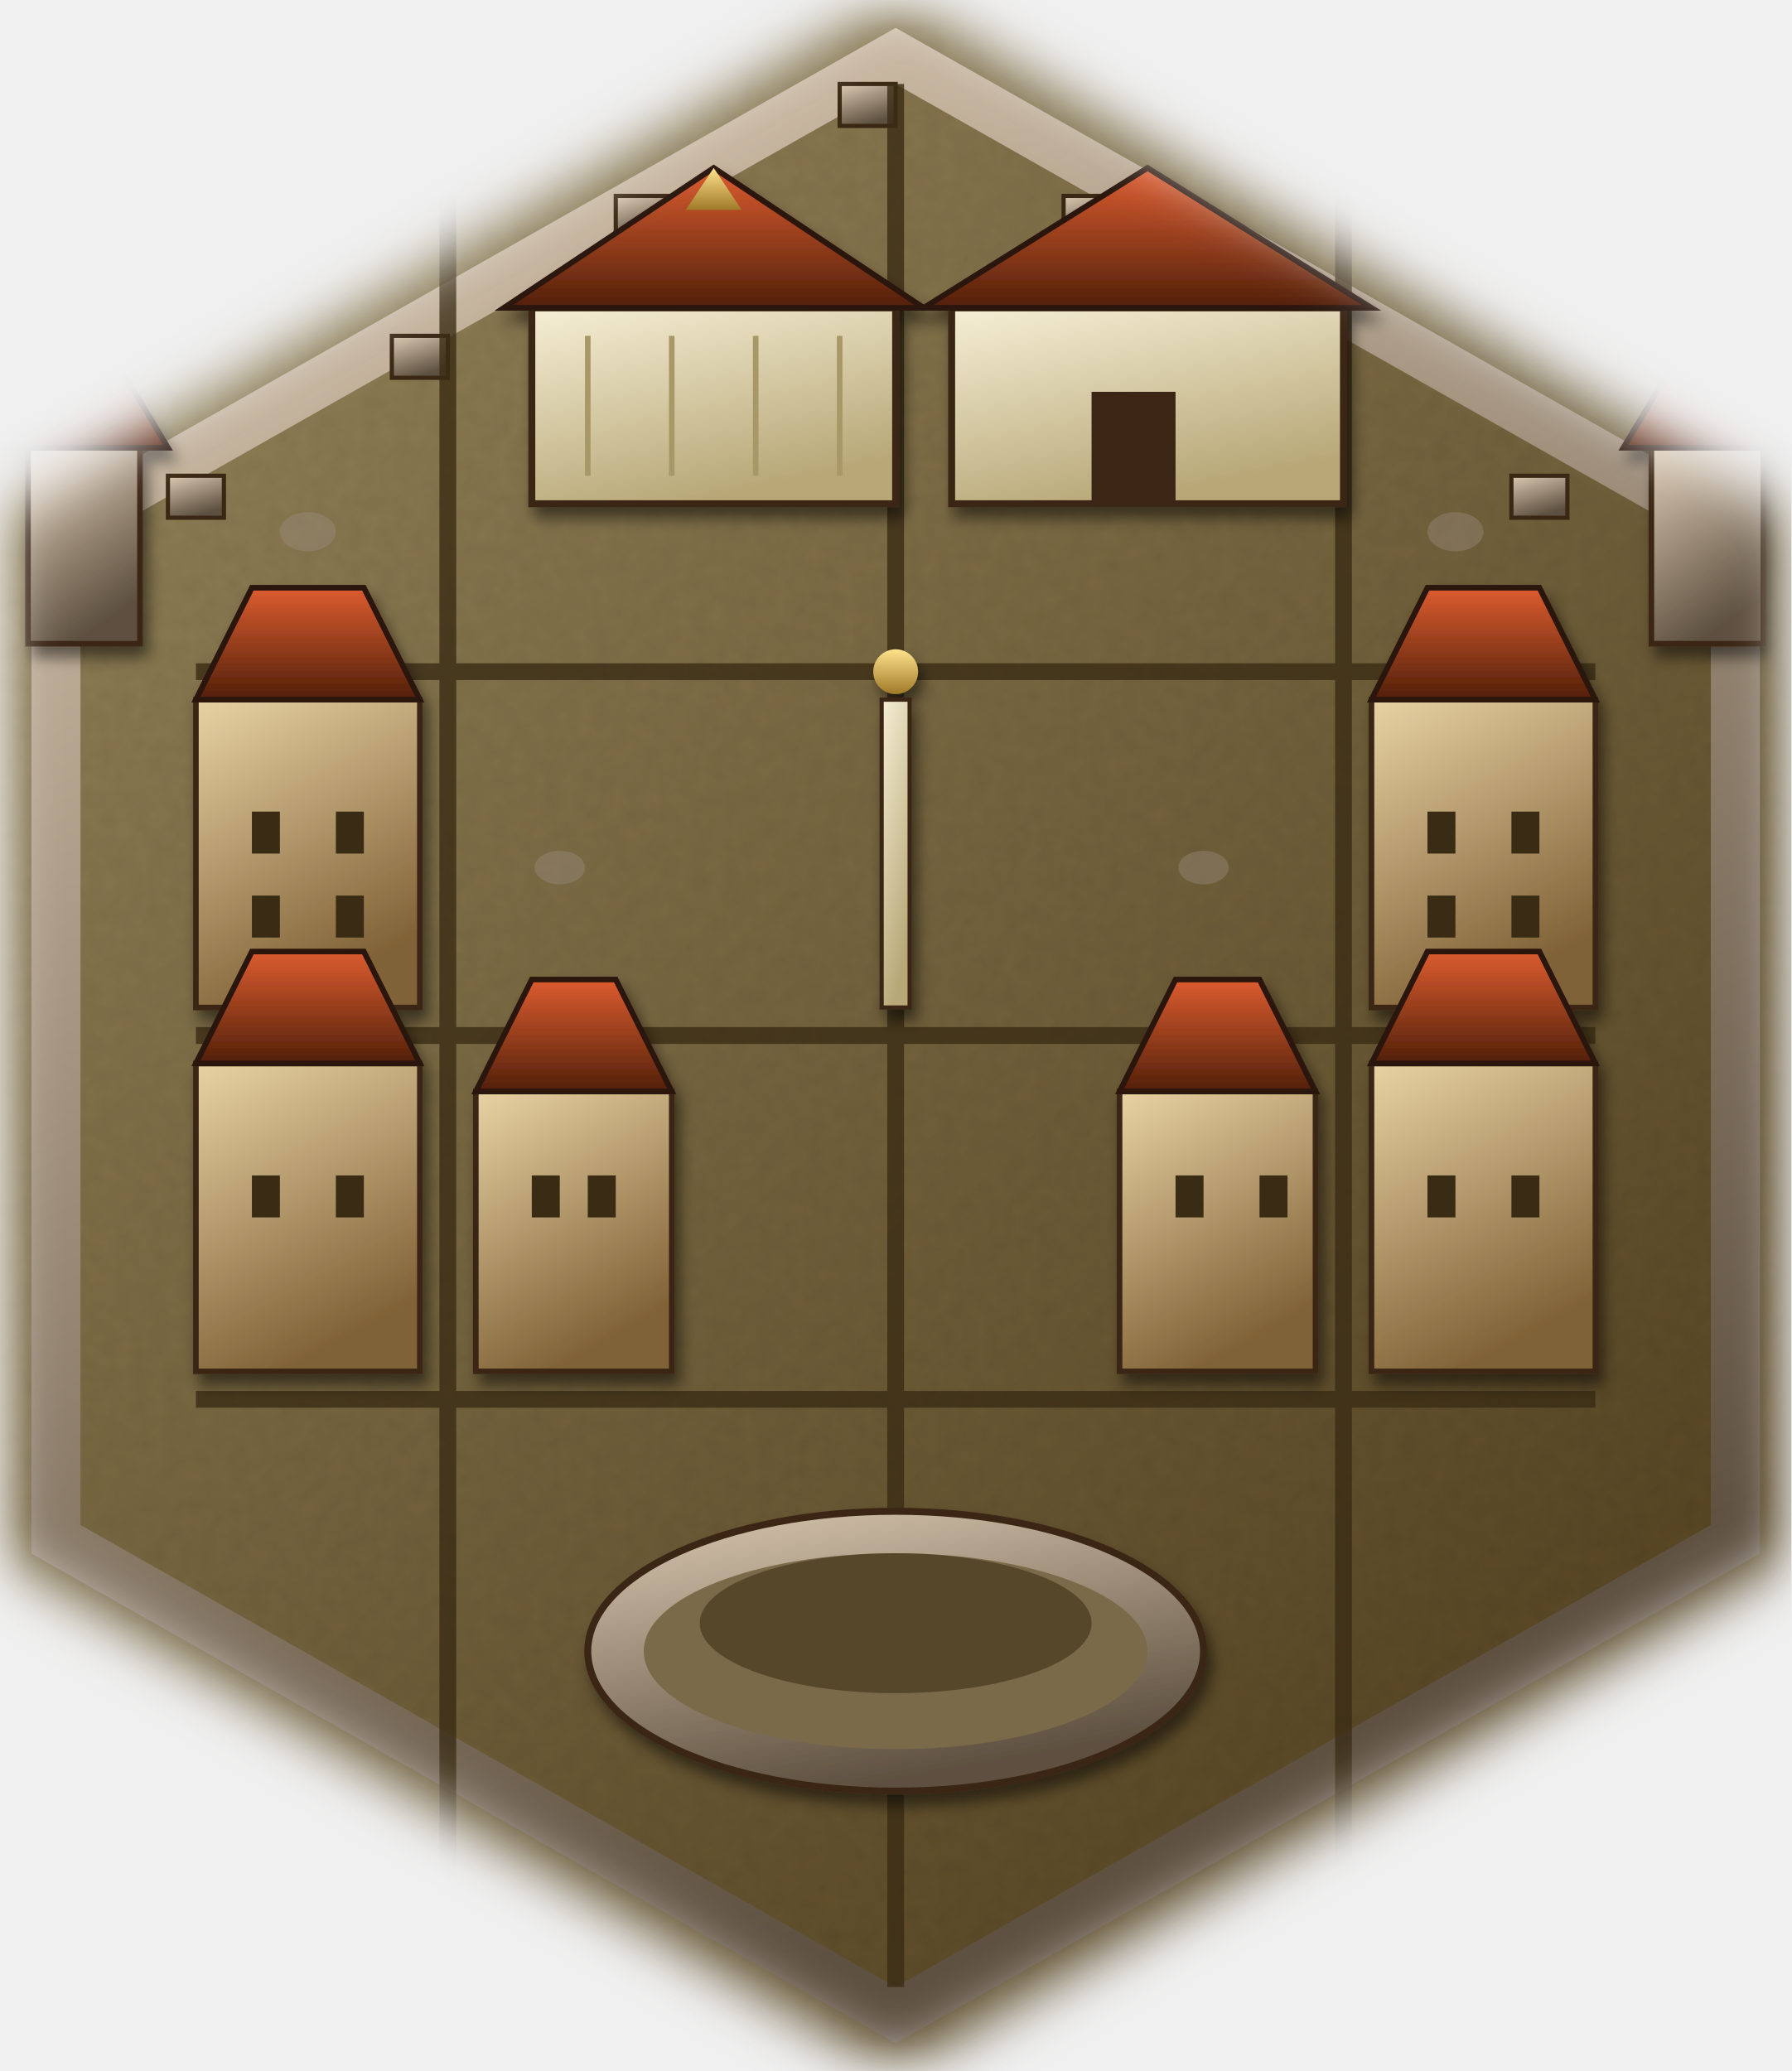
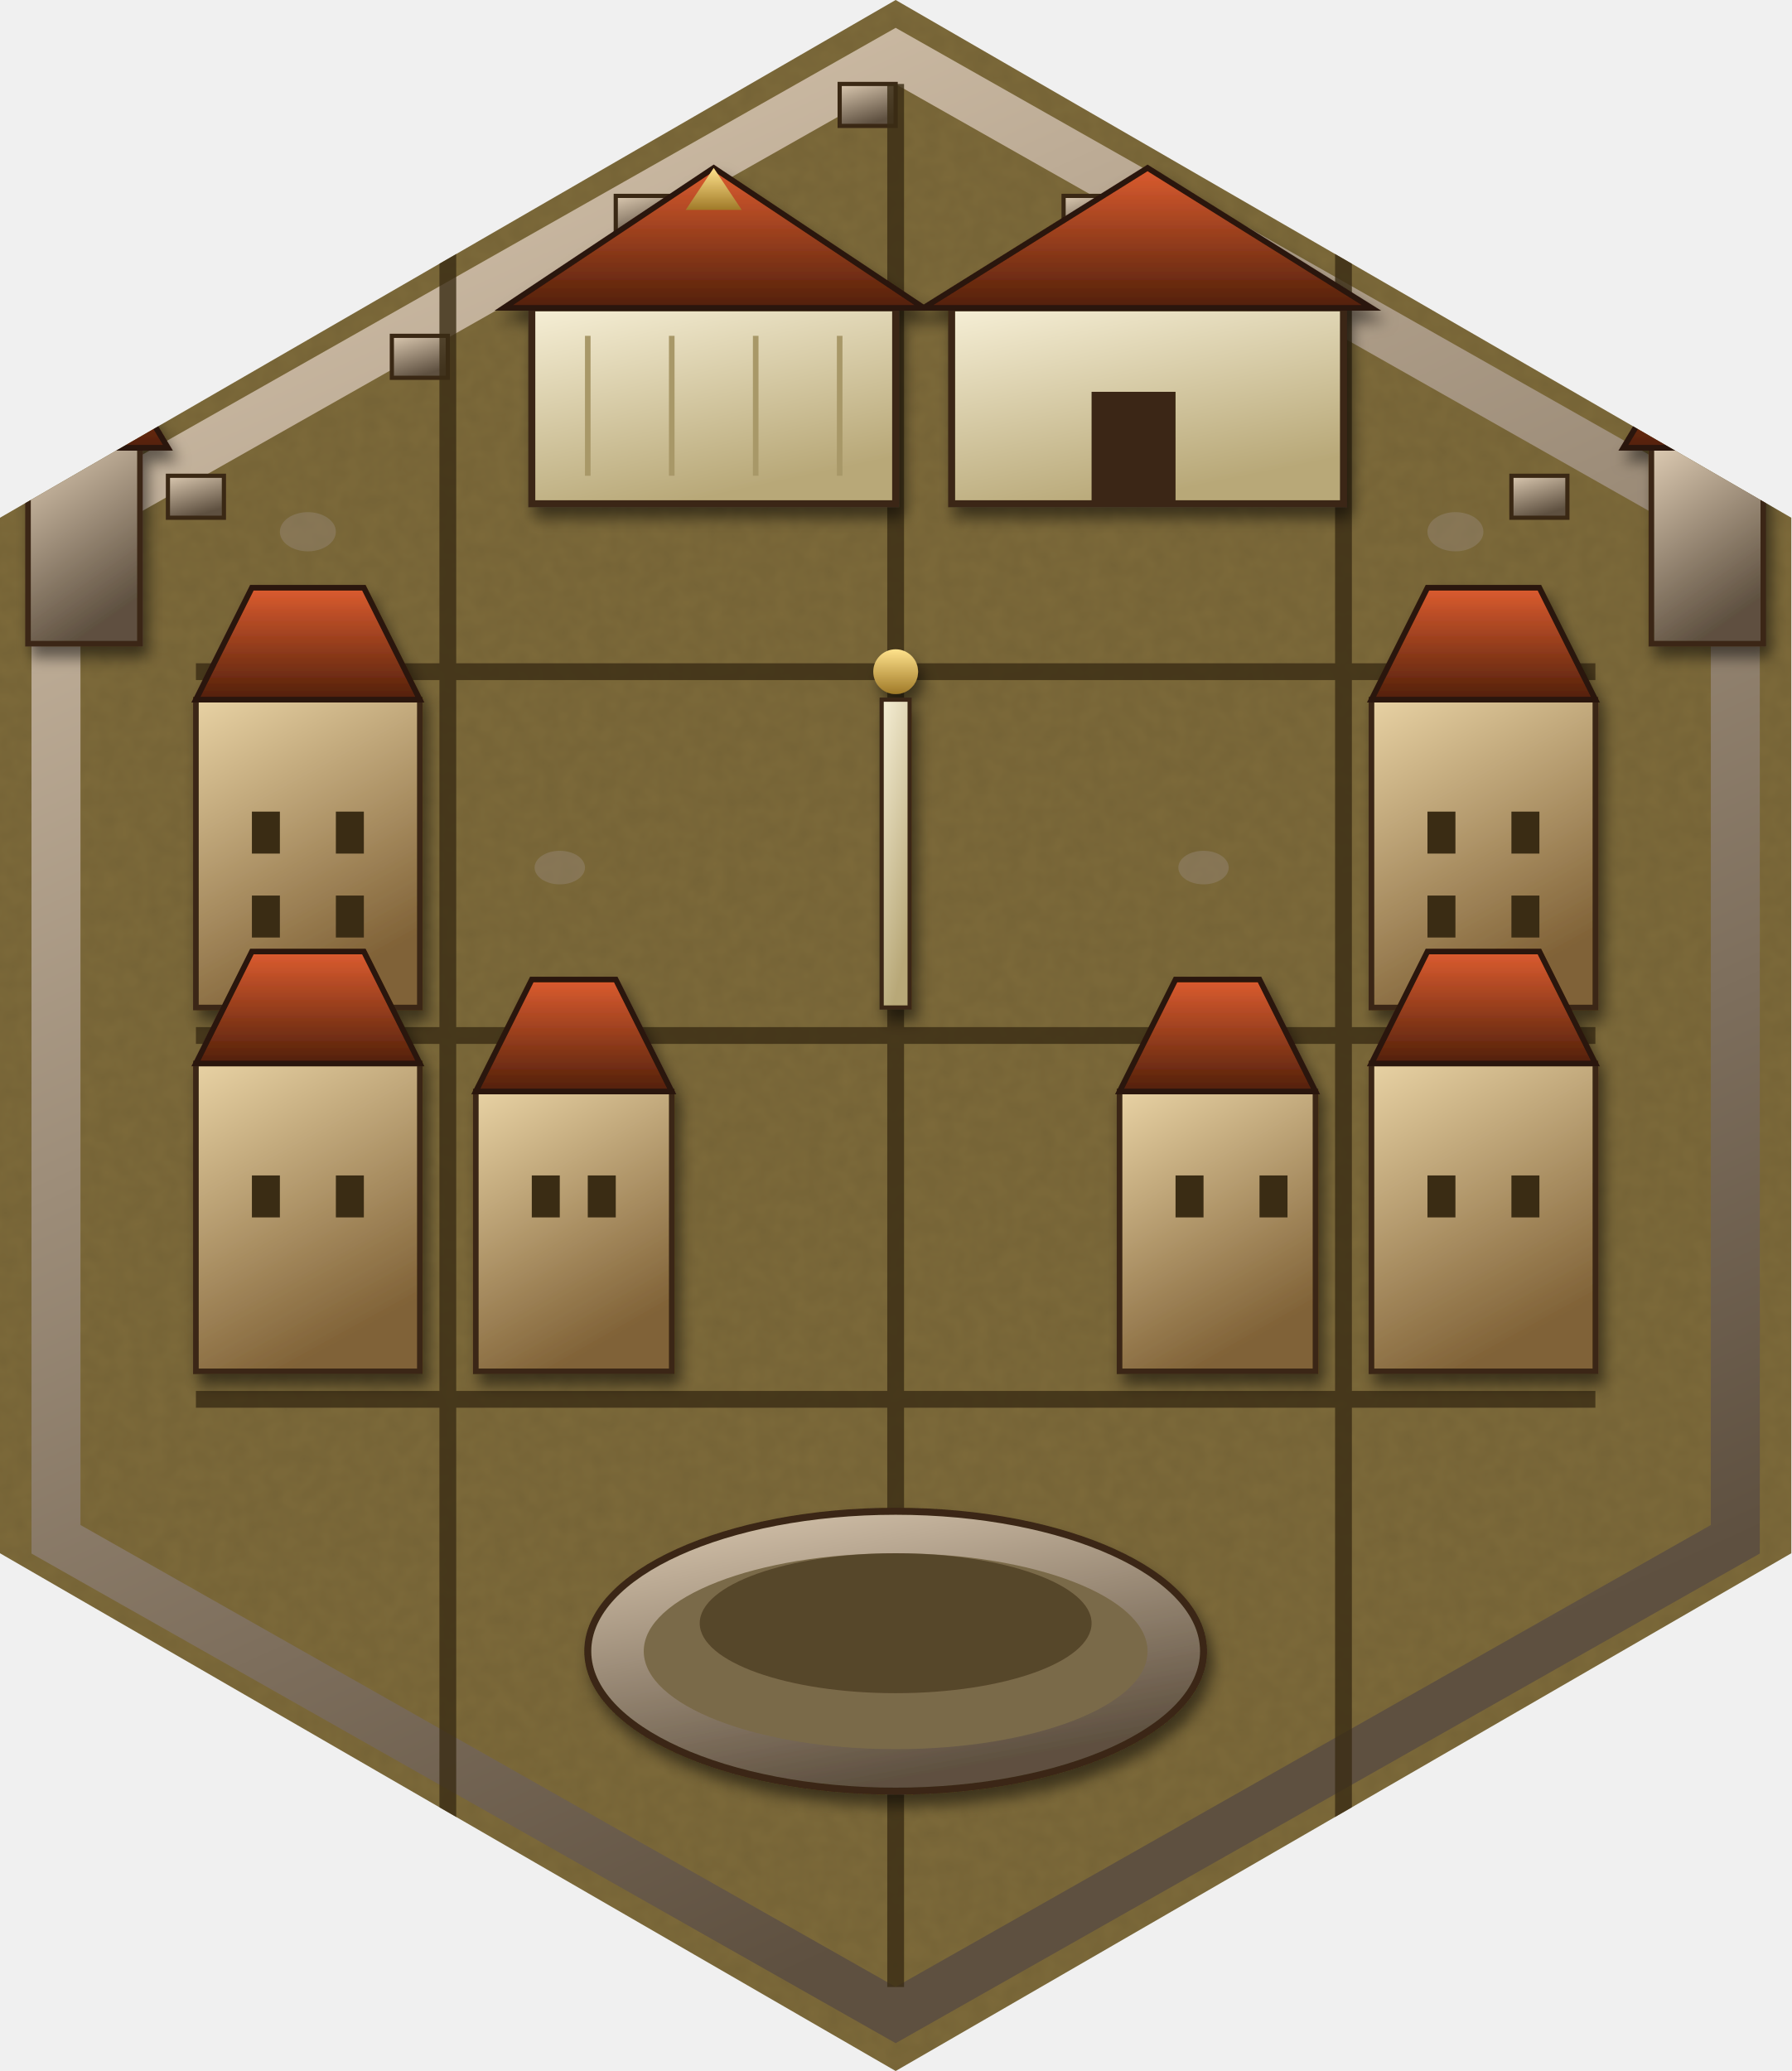
<svg xmlns="http://www.w3.org/2000/svg" viewBox="0 0 128 148" preserveAspectRatio="xMidYMid meet">
  <defs>
    <clipPath id="hex">
      <polygon points="64,0 128,37 128,111 64,148 0,111 0,37" />
    </clipPath>
-     <mask id="softhex">
-       <polygon points="64,0 128,37 128,111 64,148 0,111 0,37" fill="white" filter="url(#hexblur)" />
-     </mask>
-     <filter id="hexblur" x="-10%" y="-10%" width="120%" height="120%">
-       <feGaussianBlur stdDeviation="2" />
-     </filter>
-     <linearGradient id="lg-base" x1="0" y1="0" x2="0.8" y2="1">
-       <stop offset="0" stop-color="#9a8a60" />
-       <stop offset="1" stop-color="#52401e" />
-     </linearGradient>
    <linearGradient id="lg-wall" x1="0" y1="0" x2="0.4" y2="1">
      <stop offset="0" stop-color="#e8d2a4" />
      <stop offset="1" stop-color="#806237" />
    </linearGradient>
    <linearGradient id="lg-roof" x1="0" y1="0" x2="0" y2="1">
      <stop offset="0" stop-color="#dc5c30" />
      <stop offset="1" stop-color="#52200a" />
    </linearGradient>
    <linearGradient id="lg-marble" x1="0" y1="0" x2="0.4" y2="1">
      <stop offset="0" stop-color="#f6efd6" />
      <stop offset="1" stop-color="#b8a878" />
    </linearGradient>
    <linearGradient id="lg-stone" x1="0" y1="0" x2="0.4" y2="1">
      <stop offset="0" stop-color="#dccab2" />
      <stop offset="1" stop-color="#5e5040" />
    </linearGradient>
    <linearGradient id="lg-gold" x1="0" y1="0" x2="0" y2="1">
      <stop offset="0" stop-color="#ffe28c" />
      <stop offset="1" stop-color="#a07a28" />
    </linearGradient>
    <filter id="nz" x="0" y="0" width="1" height="1">
      <feTurbulence type="fractalNoise" baseFrequency="0.85" numOctaves="2" seed="91" />
      <feColorMatrix values="0 0 0 0 0  0 0 0 0 0  0 0 0 0 0  0 0 0 0.22 0" />
      <feComposite in2="SourceGraphic" operator="in" />
    </filter>
    <filter id="ds" x="-30%" y="-30%" width="160%" height="160%">
      <feGaussianBlur in="SourceAlpha" stdDeviation="0.5" />
      <feOffset dx="0.4" dy="0.8" />
      <feComponentTransfer>
        <feFuncA type="linear" slope="0.5" />
      </feComponentTransfer>
      <feMerge>
        <feMergeNode />
        <feMergeNode in="SourceGraphic" />
      </feMerge>
    </filter>
  </defs>
-   <g mask="url(#softhex)">
-     <rect x="0" y="0" width="128" height="148" fill="url(#lg-base)" />
+   <g clip-path="url(#hex)">
+     <rect x="0" y="0" width="128" height="148" fill="#7d6a3a" />
    <rect x="0" y="0" width="128" height="148" fill="#3a2c14" filter="url(#nz)" opacity="0.32" />
    <path d="M 4 38 L 64 4 L 124 38 L 124 110 L 64 144 L 4 110 Z" fill="none" stroke="url(#lg-stone)" stroke-width="3.5" stroke-linejoin="miter" />
    <g fill="url(#lg-stone)" stroke="#3a2814" stroke-width="0.3">
      <rect x="12" y="34" width="4" height="3" />
      <rect x="28" y="24" width="4" height="3" />
      <rect x="44" y="14" width="4" height="3" />
      <rect x="60" y="6" width="4" height="3" />
      <rect x="76" y="14" width="4" height="3" />
      <rect x="92" y="24" width="4" height="3" />
      <rect x="108" y="34" width="4" height="3" />
    </g>
    <g filter="url(#ds)">
      <rect x="2" y="32" width="8" height="14" fill="url(#lg-stone)" stroke="#3a2814" stroke-width="0.4" />
      <polygon points="0,32 12,32 6,22" fill="url(#lg-roof)" stroke="#2a1408" stroke-width="0.4" />
      <rect x="118" y="32" width="8" height="14" fill="url(#lg-stone)" stroke="#3a2814" stroke-width="0.4" />
      <polygon points="116,32 128,32 122,22" fill="url(#lg-roof)" stroke="#2a1408" stroke-width="0.4" />
    </g>
    <g stroke="#3a2c14" stroke-width="1.2" opacity="0.8">
      <line x1="14" y1="48" x2="114" y2="48" />
      <line x1="14" y1="74" x2="114" y2="74" />
      <line x1="14" y1="100" x2="114" y2="100" />
      <line x1="32" y1="14" x2="32" y2="134" />
      <line x1="64" y1="6" x2="64" y2="142" />
      <line x1="96" y1="14" x2="96" y2="134" />
    </g>
    <g filter="url(#ds)">
      <rect x="38" y="22" width="26" height="14" fill="url(#lg-marble)" stroke="#3a2814" stroke-width="0.5" />
      <polygon points="36,22 66,22 51,12" fill="url(#lg-roof)" stroke="#2a1408" stroke-width="0.4" />
      <polygon points="51,12 49,15 53,15" fill="url(#lg-gold)" />
      <g stroke="#a89868" stroke-width="0.4">
        <line x1="42" y1="24" x2="42" y2="34" />
        <line x1="48" y1="24" x2="48" y2="34" />
        <line x1="54" y1="24" x2="54" y2="34" />
        <line x1="60" y1="24" x2="60" y2="34" />
      </g>
      <rect x="68" y="22" width="28" height="14" fill="url(#lg-marble)" stroke="#3a2814" stroke-width="0.5" />
      <polygon points="66,22 98,22 82,12" fill="url(#lg-roof)" stroke="#2a1408" stroke-width="0.4" />
      <rect x="78" y="28" width="6" height="8" fill="#3a2814" />
      <ellipse cx="64" cy="118" rx="22" ry="10" fill="url(#lg-stone)" stroke="#3a2814" stroke-width="0.5" />
      <ellipse cx="64" cy="118" rx="18" ry="7" fill="#7a6a48" />
      <ellipse cx="64" cy="116" rx="14" ry="5" fill="#3a2814" opacity="0.55" />
      <rect x="14" y="50" width="16" height="22" fill="url(#lg-wall)" stroke="#3a2814" stroke-width="0.4" />
      <polygon points="14,50 30,50 26,42 18,42" fill="url(#lg-roof)" stroke="#2a1408" stroke-width="0.4" />
      <rect x="98" y="50" width="16" height="22" fill="url(#lg-wall)" stroke="#3a2814" stroke-width="0.4" />
      <polygon points="98,50 114,50 110,42 102,42" fill="url(#lg-roof)" stroke="#2a1408" stroke-width="0.4" />
      <rect x="14" y="76" width="16" height="22" fill="url(#lg-wall)" stroke="#3a2814" stroke-width="0.4" />
      <polygon points="14,76 30,76 26,68 18,68" fill="url(#lg-roof)" stroke="#2a1408" stroke-width="0.4" />
      <rect x="34" y="78" width="14" height="20" fill="url(#lg-wall)" stroke="#3a2814" stroke-width="0.4" />
      <polygon points="34,78 48,78 44,70 38,70" fill="url(#lg-roof)" stroke="#2a1408" stroke-width="0.4" />
      <rect x="80" y="78" width="14" height="20" fill="url(#lg-wall)" stroke="#3a2814" stroke-width="0.4" />
      <polygon points="80,78 94,78 90,70 84,70" fill="url(#lg-roof)" stroke="#2a1408" stroke-width="0.4" />
      <rect x="98" y="76" width="16" height="22" fill="url(#lg-wall)" stroke="#3a2814" stroke-width="0.4" />
      <polygon points="98,76 114,76 110,68 102,68" fill="url(#lg-roof)" stroke="#2a1408" stroke-width="0.4" />
      <rect x="63" y="50" width="2" height="22" fill="url(#lg-marble)" stroke="#3a2814" stroke-width="0.3" />
      <circle cx="64" cy="48" r="1.6" fill="url(#lg-gold)" />
    </g>
    <g fill="#3a2c14">
      <rect x="18" y="58" width="2" height="3" />
      <rect x="24" y="58" width="2" height="3" />
      <rect x="18" y="64" width="2" height="3" />
      <rect x="24" y="64" width="2" height="3" />
      <rect x="102" y="58" width="2" height="3" />
      <rect x="108" y="58" width="2" height="3" />
      <rect x="102" y="64" width="2" height="3" />
      <rect x="108" y="64" width="2" height="3" />
      <rect x="18" y="84" width="2" height="3" />
      <rect x="24" y="84" width="2" height="3" />
      <rect x="38" y="84" width="2" height="3" />
      <rect x="42" y="84" width="2" height="3" />
      <rect x="84" y="84" width="2" height="3" />
      <rect x="90" y="84" width="2" height="3" />
      <rect x="102" y="84" width="2" height="3" />
      <rect x="108" y="84" width="2" height="3" />
    </g>
    <ellipse cx="22" cy="38" rx="2" ry="1.4" fill="#9a8d80" opacity="0.4" />
    <ellipse cx="104" cy="38" rx="2" ry="1.4" fill="#9a8d80" opacity="0.4" />
    <ellipse cx="86" cy="62" rx="1.8" ry="1.2" fill="#9a8d80" opacity="0.4" />
    <ellipse cx="40" cy="62" rx="1.8" ry="1.2" fill="#9a8d80" opacity="0.4" />
  </g>
</svg>
